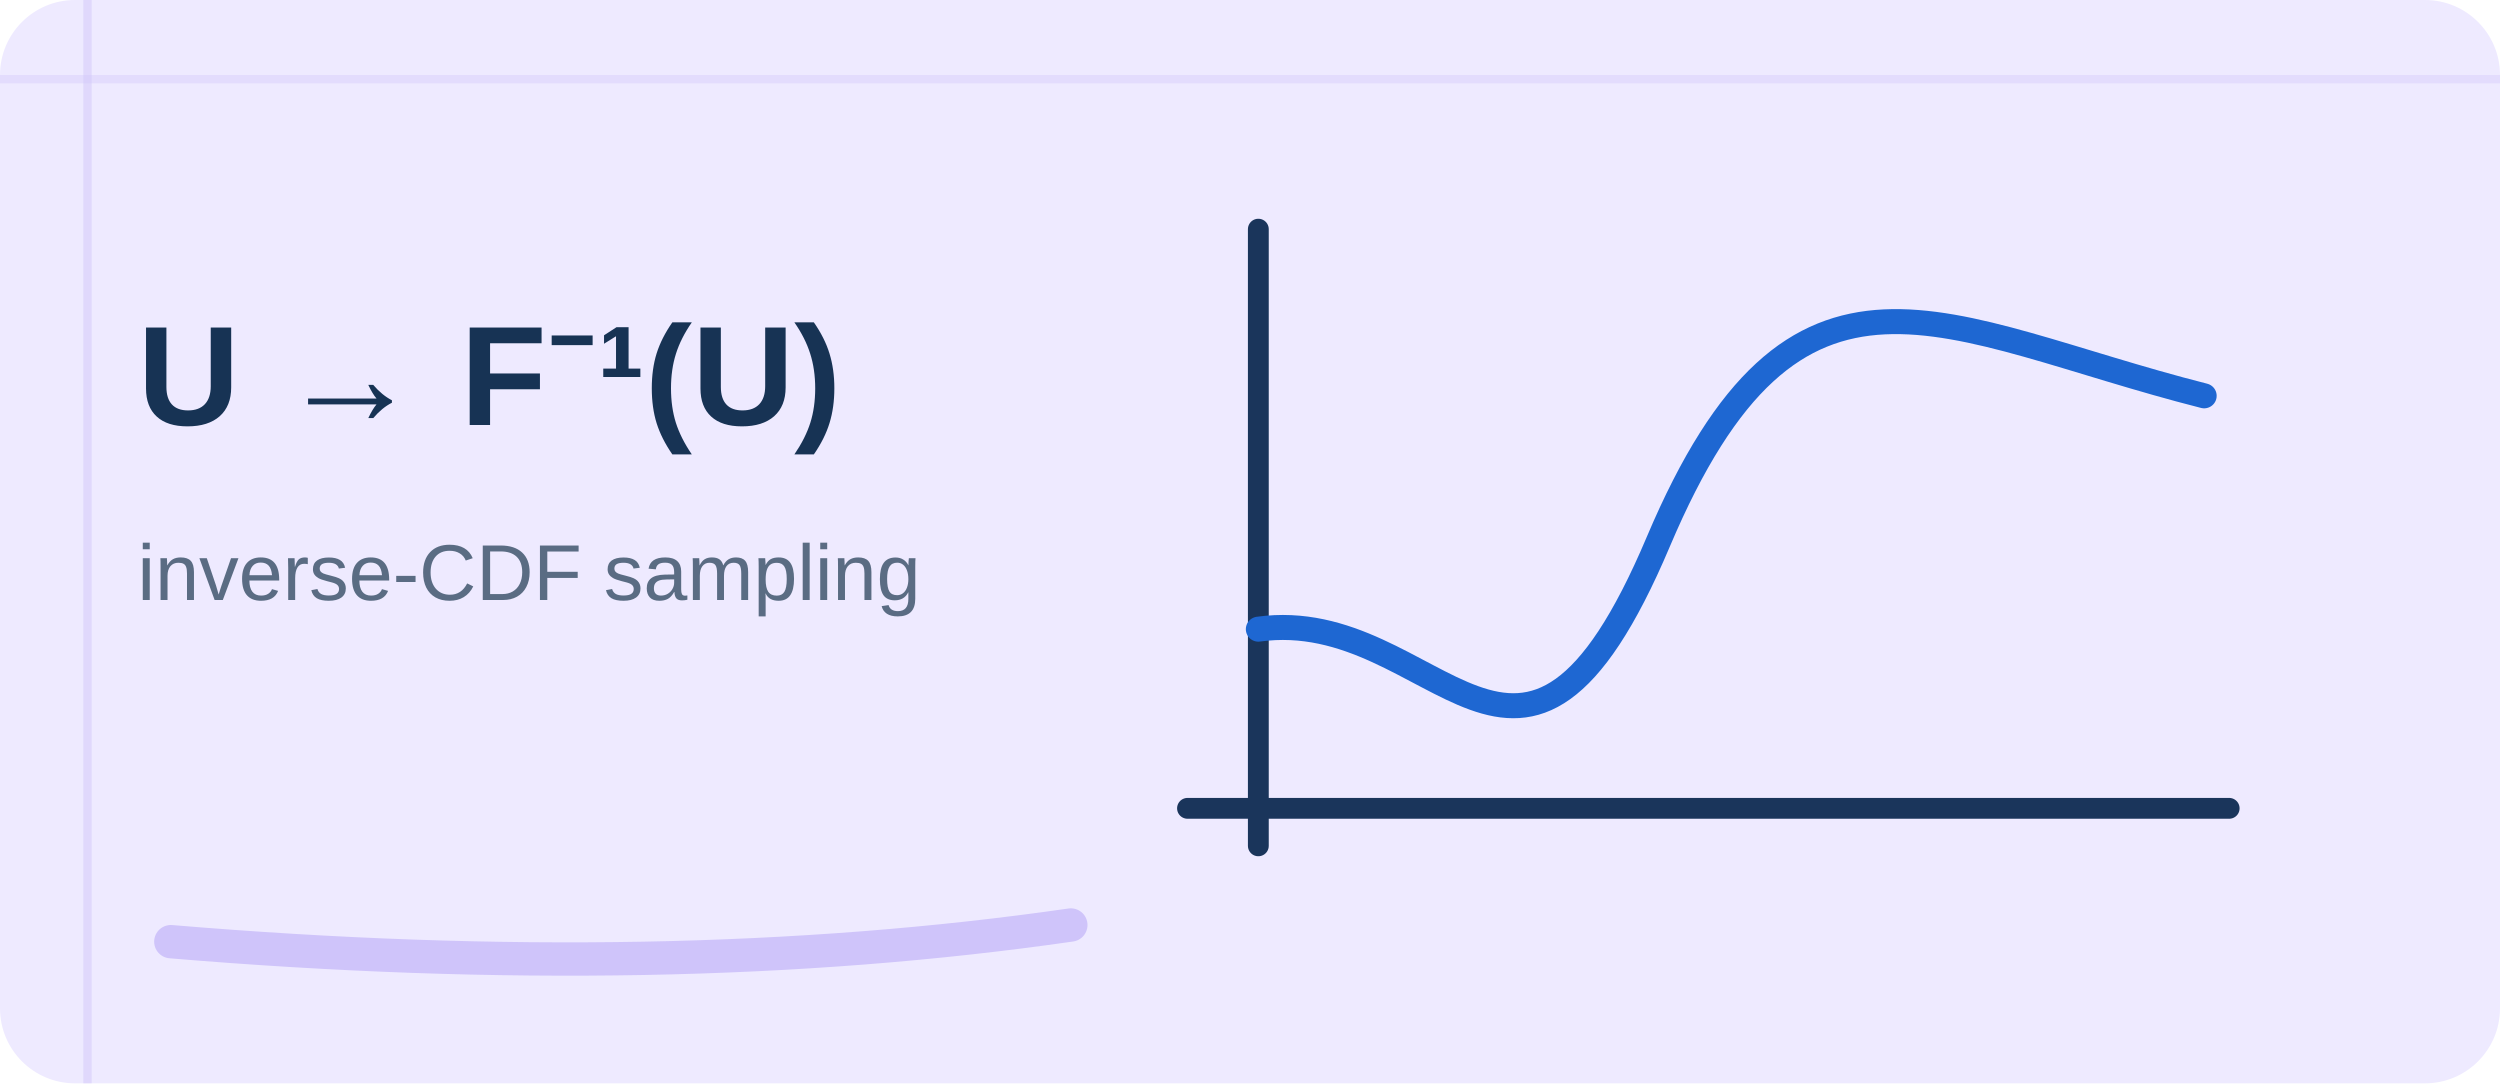
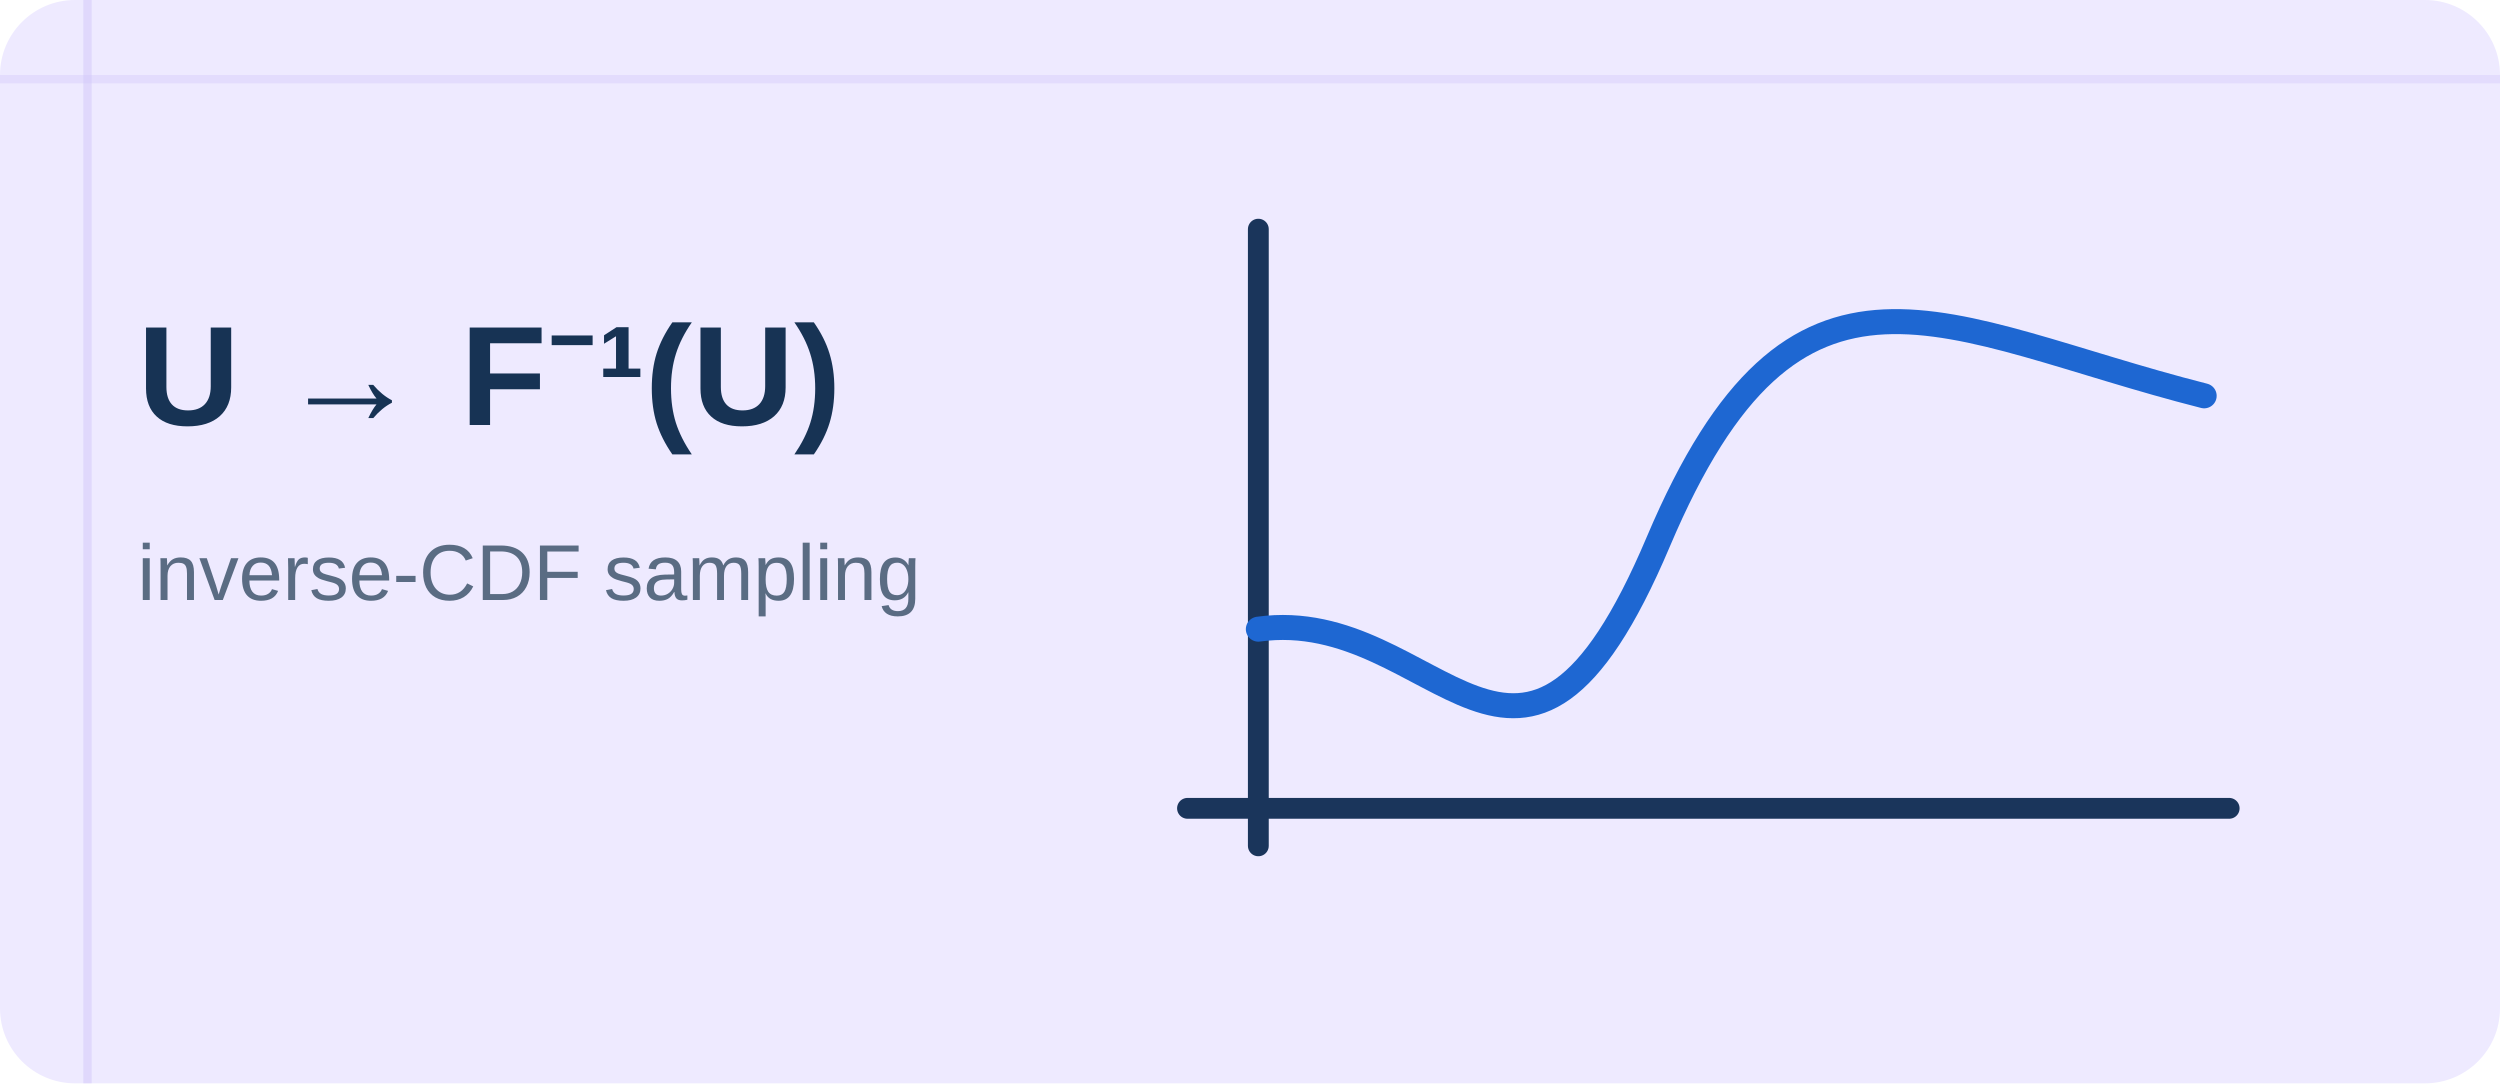
<svg xmlns="http://www.w3.org/2000/svg" viewBox="0 0 600 260" role="img" aria-labelledby="title">
  <rect width="600" height="260" rx="18" fill="#eeeaff" />
  <path d="M0 19 L600 19" stroke="#cfc4fa" stroke-opacity=".35" stroke-width="2" />
  <path d="M21 0 V260" stroke="#cfc4fa" stroke-opacity=".45" stroke-width="2" />
-   <path d="M41 226 Q160 236 257 222" stroke="#cfc4fa" stroke-width="8" fill="none" stroke-linecap="round" />
  <text x="33" y="102" fill="#173354" font-size="34" font-family="Trebuchet MS,Segoe UI,Arial,sans-serif" font-weight="700">U → F⁻¹(U)</text>
  <text x="33" y="144" fill="#5a6c83" font-size="19" font-family="Trebuchet MS,Segoe UI,Arial,sans-serif">inverse-CDF sampling</text>
  <path d="M285 194 H535 M302 203 V55" stroke="#1a355b" stroke-width="5" fill="none" stroke-linecap="round" stroke-linejoin="round" />
  <path d="M302 151 C345 145 365 208 398 130 S466 79 529 95" stroke="#1e67d2" stroke-width="6" fill="none" stroke-linecap="round" />
</svg>
